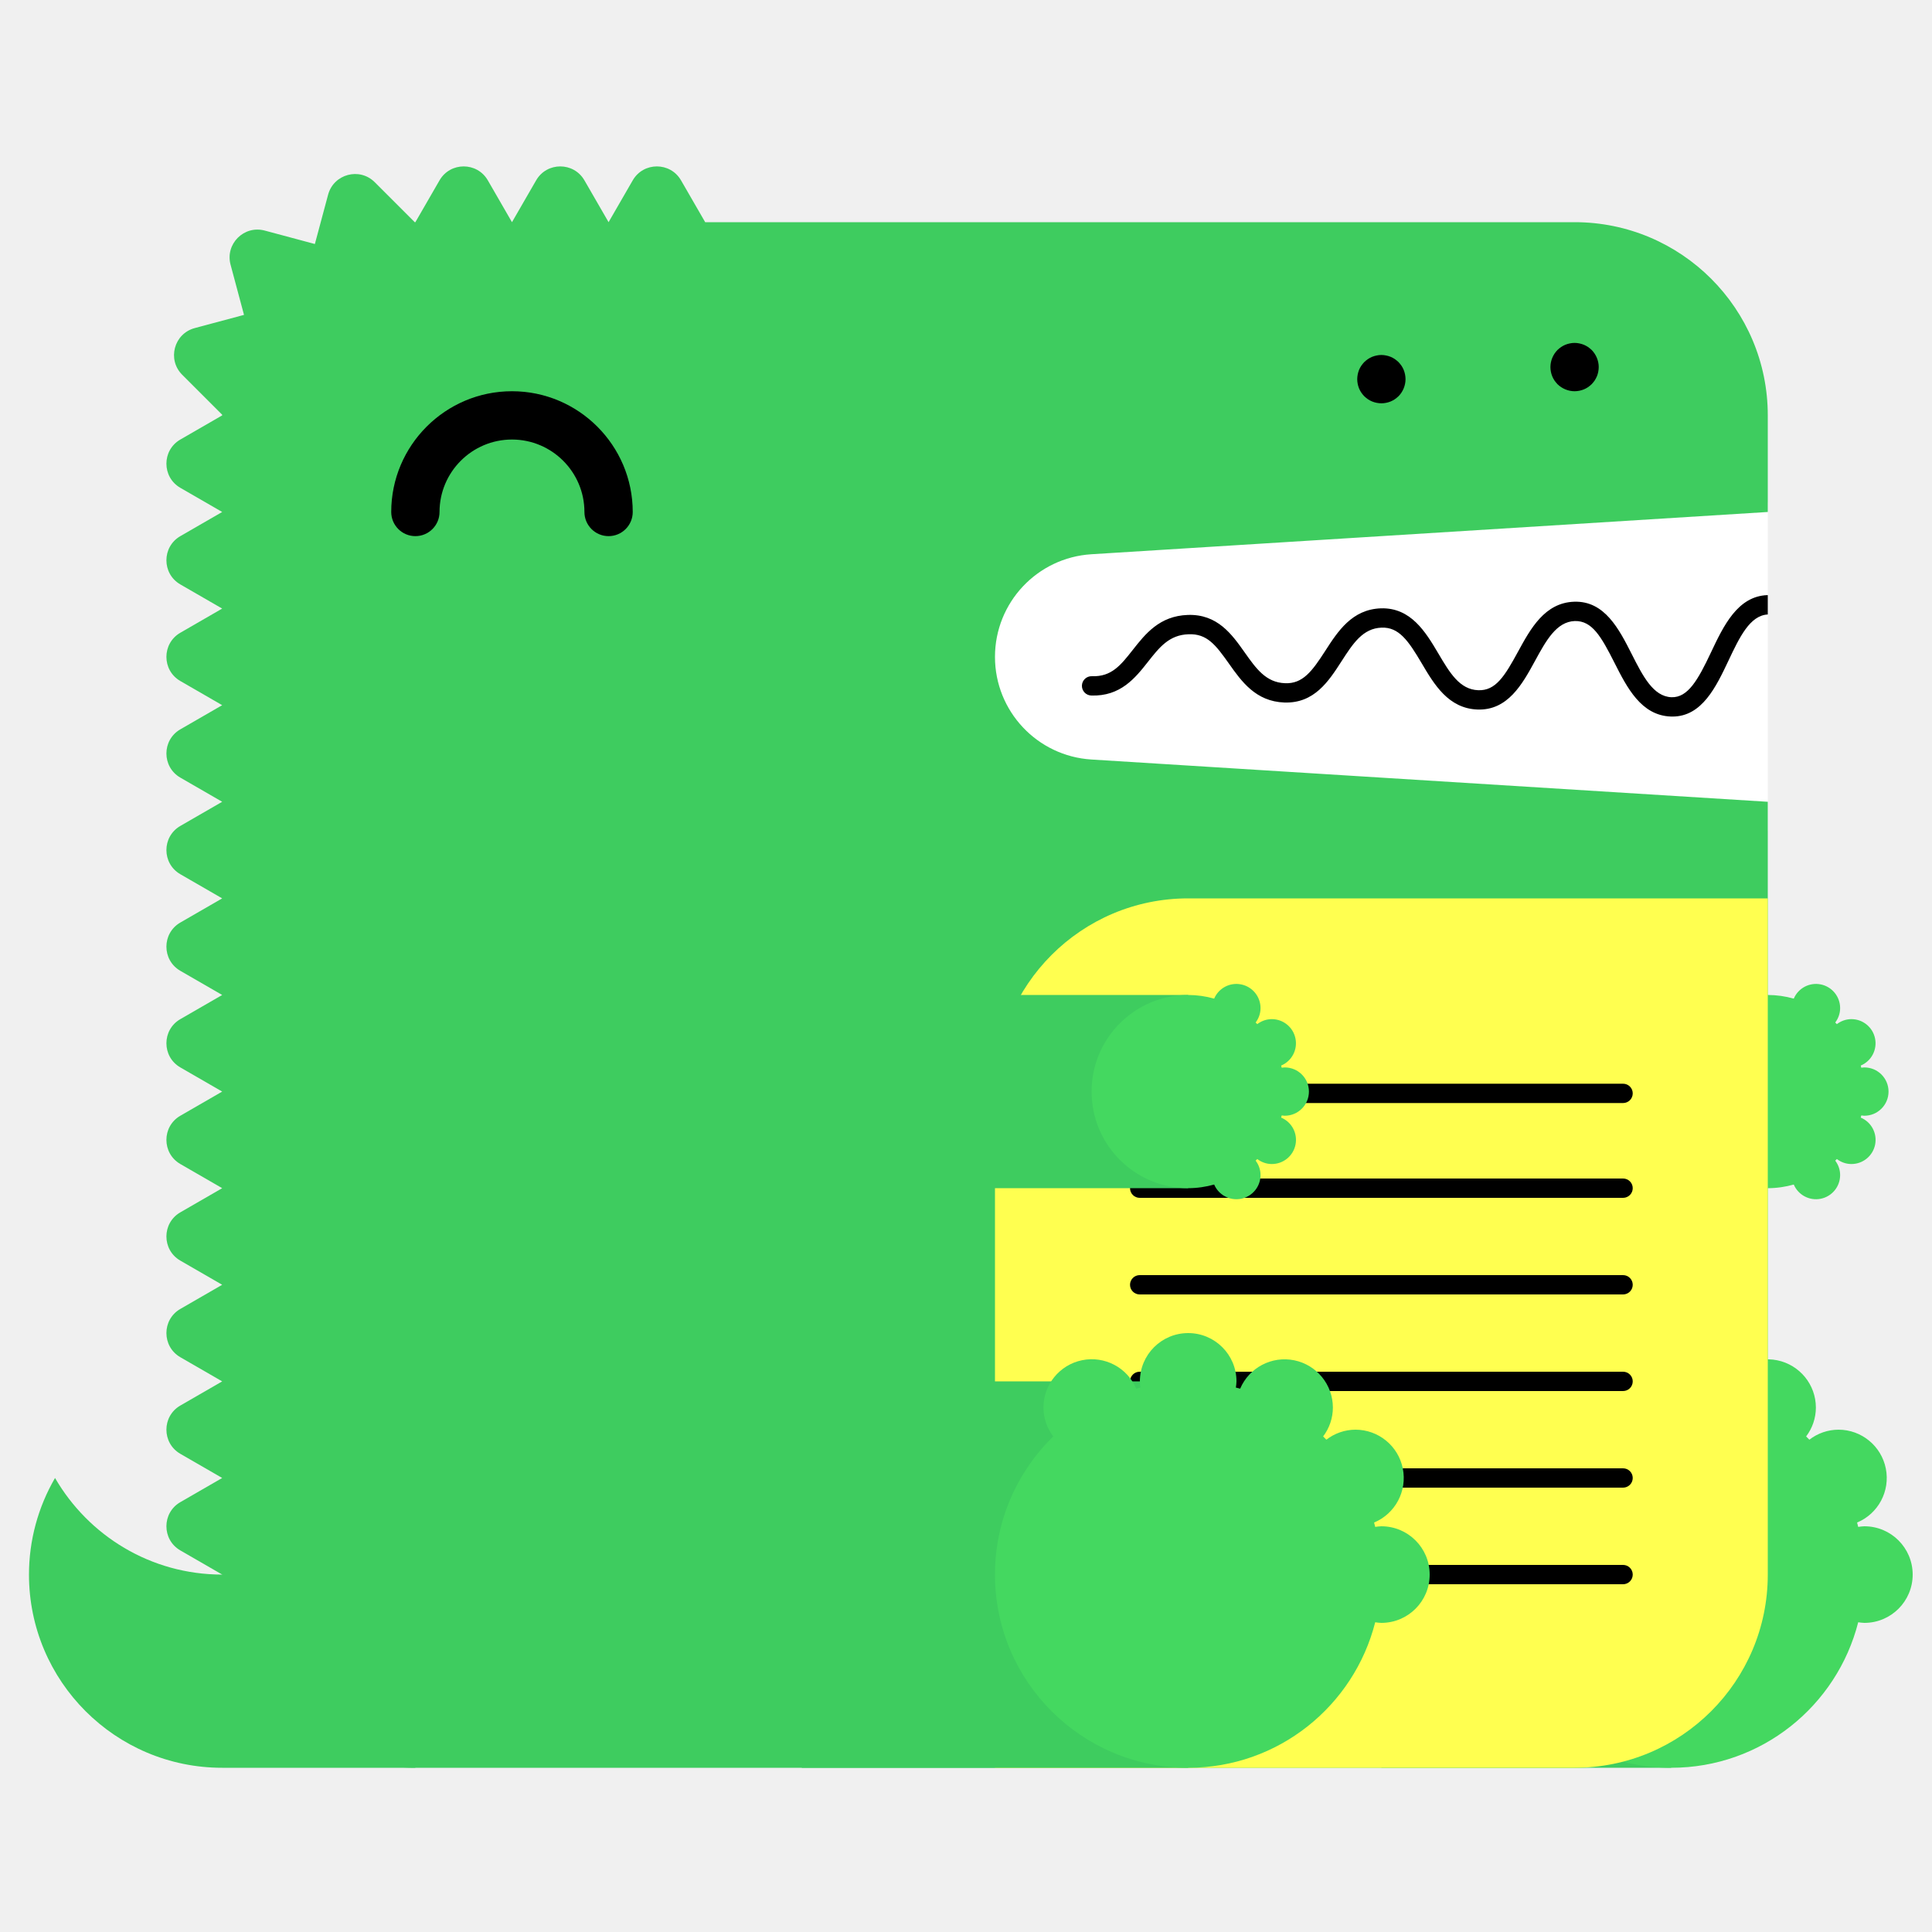
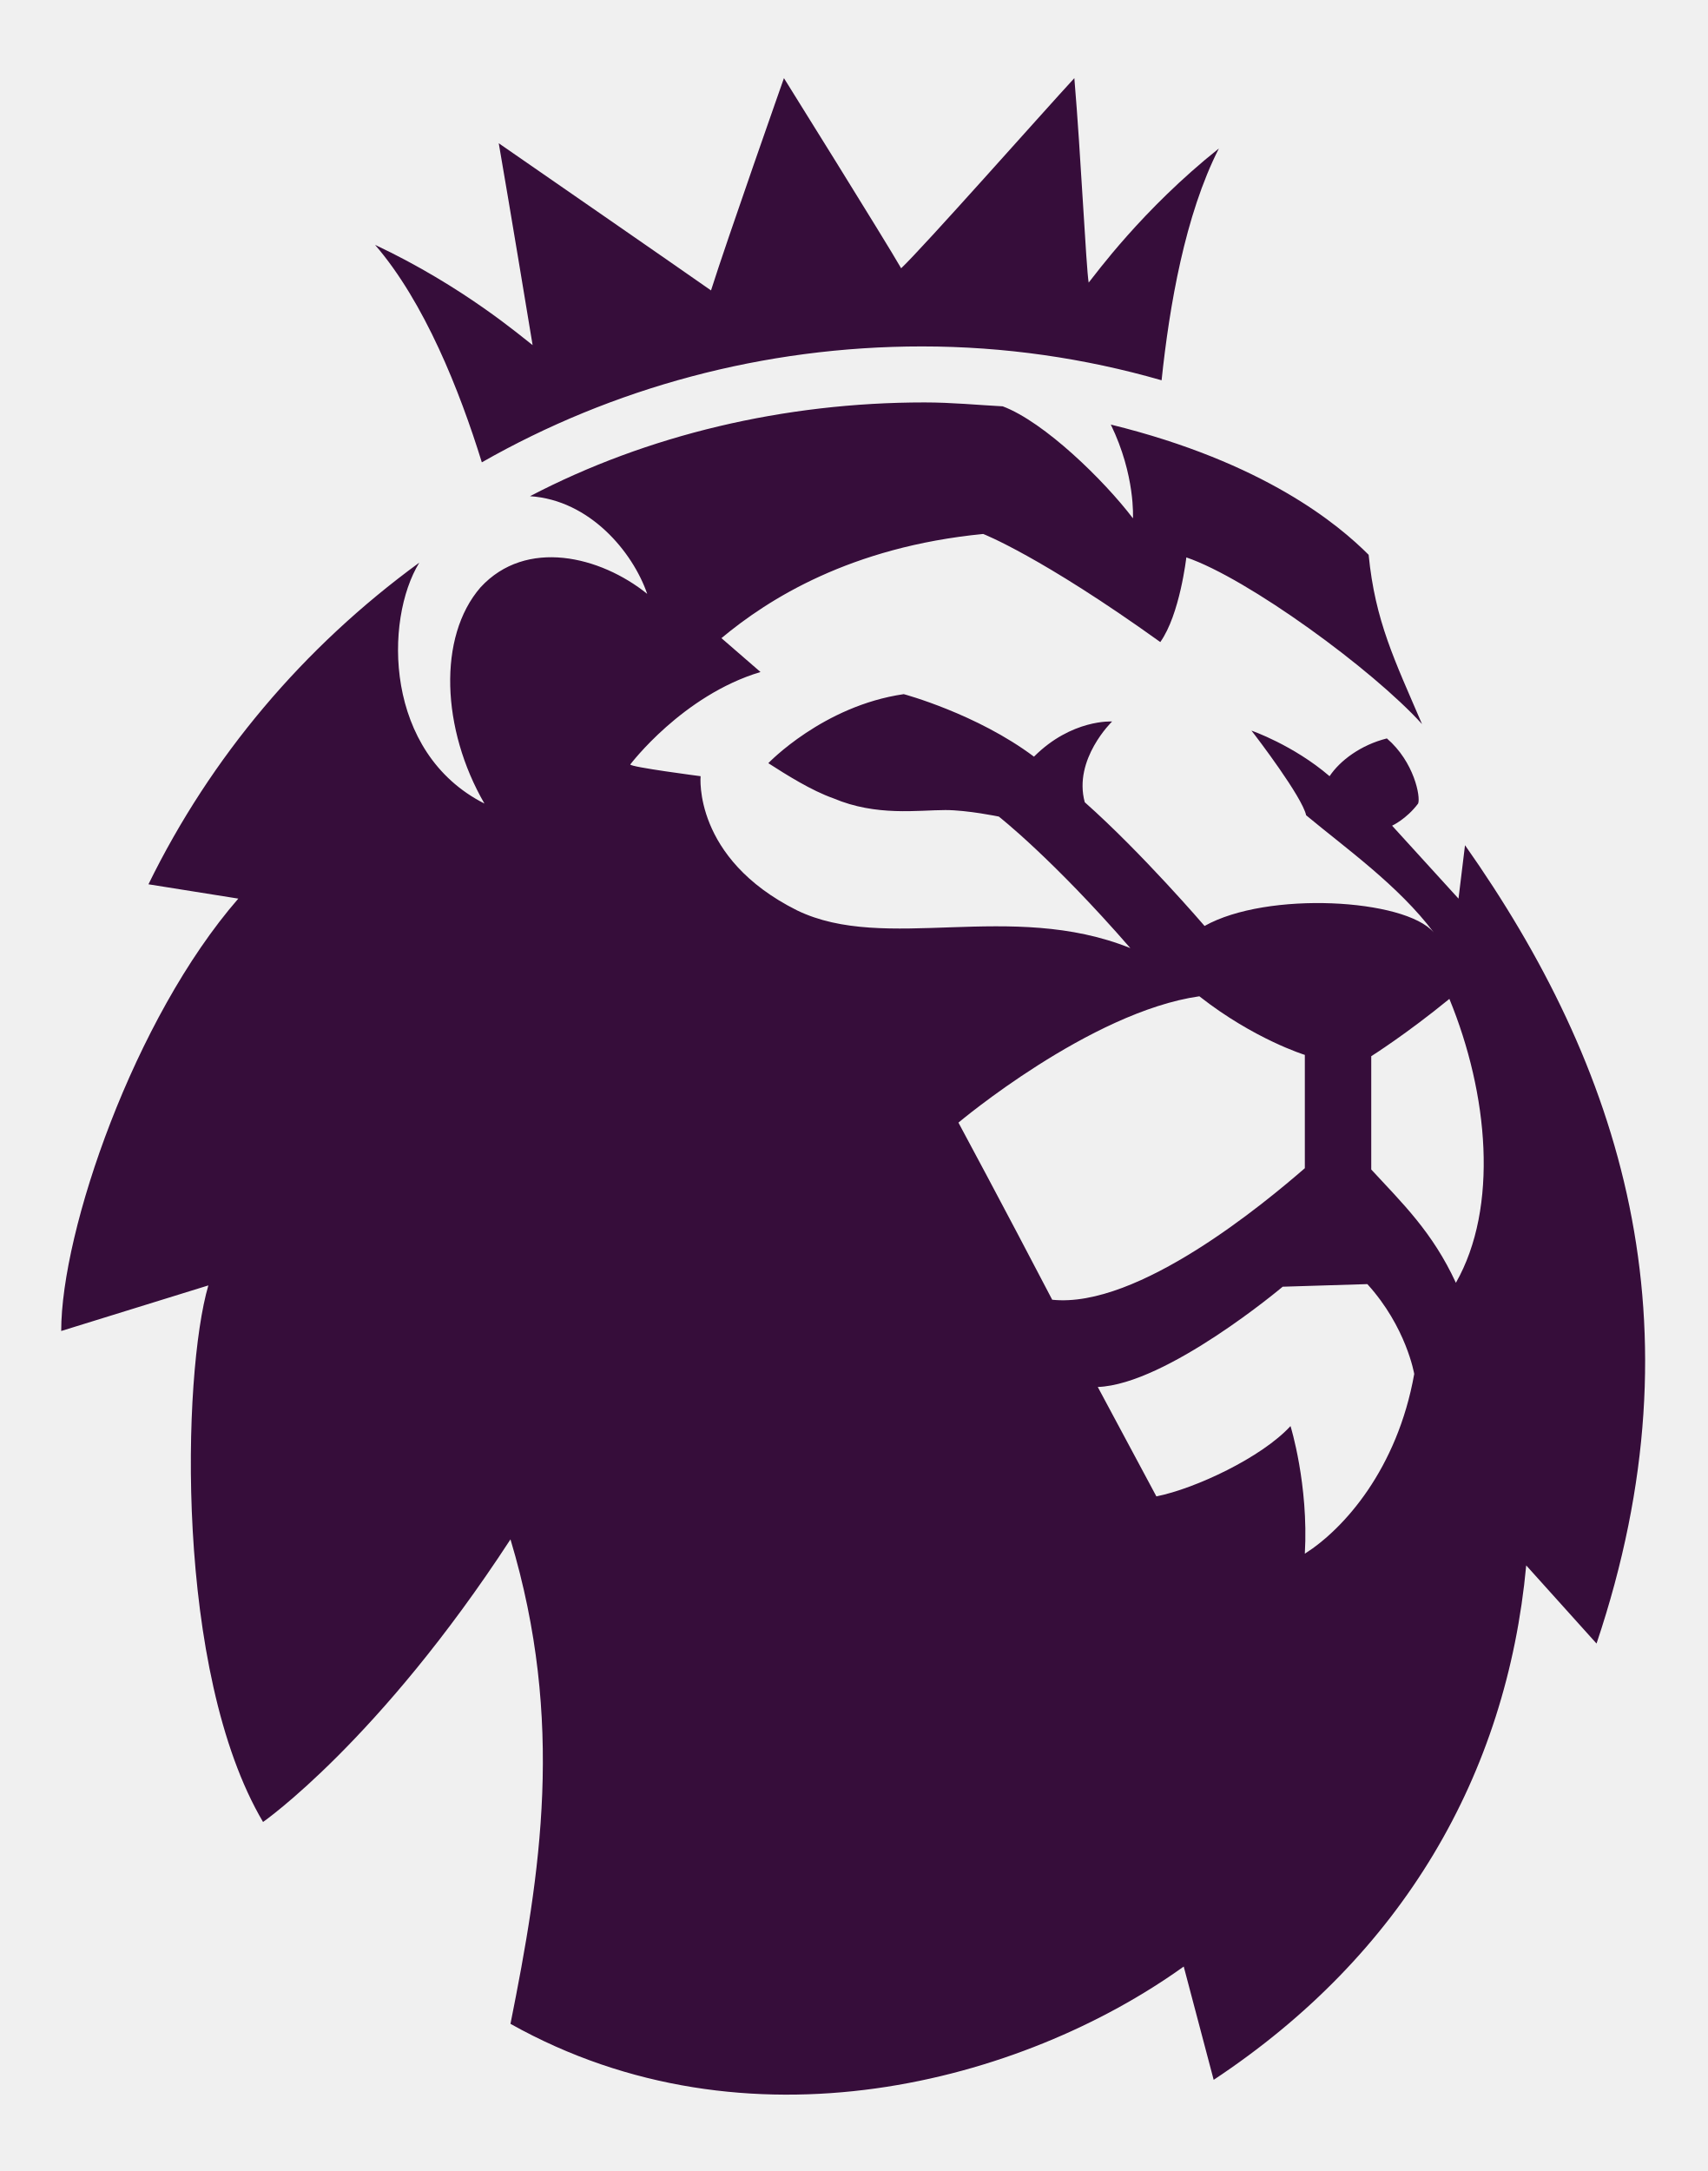
- <svg xmlns="http://www.w3.org/2000/svg" width="200" height="200" viewBox="0 0 200 200">
-   <g fill="none" fill-rule="evenodd">
-     <path fill="#FFF" d="M99 52h84v34H99z" />
-     <path d="M23 163c-7.398 0-13.843-4.027-17.303-10A19.886 19.886 0 0 0 3 163c0 11.046 8.954 20 20 20h20v-20H23z" fill="#3ECC5F" />
-     <path d="M112.98 57.376L183 53V43c0-11.046-8.954-20-20-20H73l-2.5-4.33c-1.112-1.925-3.889-1.925-5 0L63 23l-2.5-4.33c-1.111-1.925-3.889-1.925-5 0L53 23l-2.5-4.33c-1.111-1.925-3.889-1.925-5 0L43 23c-.022 0-.042.003-.065.003l-4.142-4.141c-1.57-1.571-4.252-.853-4.828 1.294l-1.369 5.104-5.192-1.392c-2.148-.575-4.111 1.389-3.535 3.536l1.39 5.193-5.102 1.367c-2.148.576-2.867 3.259-1.296 4.83l4.142 4.142c0 .021-.003.042-.003.064l-4.33 2.5c-1.925 1.111-1.925 3.889 0 5L23 53l-4.33 2.5c-1.925 1.111-1.925 3.889 0 5L23 63l-4.33 2.5c-1.925 1.111-1.925 3.889 0 5L23 73l-4.33 2.5c-1.925 1.111-1.925 3.889 0 5L23 83l-4.33 2.5c-1.925 1.111-1.925 3.889 0 5L23 93l-4.33 2.5c-1.925 1.111-1.925 3.889 0 5L23 103l-4.33 2.5c-1.925 1.111-1.925 3.889 0 5L23 113l-4.33 2.5c-1.925 1.111-1.925 3.889 0 5L23 123l-4.33 2.5c-1.925 1.111-1.925 3.889 0 5L23 133l-4.33 2.5c-1.925 1.111-1.925 3.889 0 5L23 143l-4.33 2.5c-1.925 1.111-1.925 3.889 0 5L23 153l-4.33 2.5c-1.925 1.111-1.925 3.889 0 5L23 163c0 11.046 8.954 20 20 20h120c11.046 0 20-8.954 20-20V83l-70.02-4.376A10.645 10.645 0 0 1 103 68c0-5.621 4.37-10.273 9.98-10.624" fill="#3ECC5F" />
-     <path fill="#3ECC5F" d="M143 183h30v-40h-30z" />
-     <path d="M193 158c-.219 0-.428.037-.639.064-.038-.15-.074-.301-.116-.451A5 5 0 0 0 190.32 148a4.96 4.96 0 0 0-3.016 1.036 26.531 26.531 0 0 0-.335-.336 4.955 4.955 0 0 0 1.011-2.987 5 5 0 0 0-9.599-1.959c-.148-.042-.297-.077-.445-.115.027-.211.064-.42.064-.639a5 5 0 0 0-5-5 5 5 0 0 0-5 5c0 .219.037.428.064.639-.148.038-.297.073-.445.115a4.998 4.998 0 0 0-9.599 1.959c0 1.125.384 2.151 1.011 2.987-3.717 3.632-6.031 8.693-6.031 14.3 0 11.046 8.954 20 20 20 9.339 0 17.16-6.41 19.361-15.064.211.027.42.064.639.064a5 5 0 0 0 5-5 5 5 0 0 0-5-5" fill="#44D860" />
-     <path fill="#3ECC5F" d="M153 123h30v-20h-30z" />
-     <path d="M193 115.5a2.5 2.5 0 1 0 0-5c-.109 0-.214.019-.319.032-.02-.075-.037-.15-.058-.225a2.501 2.501 0 0 0-.963-4.807c-.569 0-1.088.197-1.508.518a6.653 6.653 0 0 0-.168-.168c.314-.417.506-.931.506-1.494a2.5 2.5 0 0 0-4.8-.979A9.987 9.987 0 0 0 183 103c-5.522 0-10 4.478-10 10s4.478 10 10 10c.934 0 1.833-.138 2.69-.377a2.5 2.5 0 0 0 4.8-.979c0-.563-.192-1.077-.506-1.494.057-.055.113-.111.168-.168.42.321.939.518 1.508.518a2.5 2.5 0 0 0 .963-4.807c.021-.074.038-.15.058-.225.105.013.21.032.319.032" fill="#44D860" />
-     <path d="M63 55.5a2.5 2.5 0 0 1-2.5-2.5c0-4.136-3.364-7.5-7.5-7.5s-7.5 3.364-7.5 7.5a2.5 2.5 0 1 1-5 0c0-6.893 5.607-12.5 12.5-12.5S65.5 46.107 65.5 53a2.5 2.5 0 0 1-2.5 2.5" fill="#000" />
-     <path d="M103 183h60c11.046 0 20-8.954 20-20V93h-60c-11.046 0-20 8.954-20 20v70z" fill="#FFFF50" />
-     <path d="M168.02 124h-50.04a1 1 0 1 1 0-2h50.04a1 1 0 1 1 0 2m0 20h-50.04a1 1 0 1 1 0-2h50.04a1 1 0 1 1 0 2m0 20h-50.04a1 1 0 1 1 0-2h50.04a1 1 0 1 1 0 2m0-49.814h-50.04a1 1 0 1 1 0-2h50.04a1 1 0 1 1 0 2m0 19.814h-50.04a1 1 0 1 1 0-2h50.04a1 1 0 1 1 0 2m0 20h-50.04a1 1 0 1 1 0-2h50.04a1 1 0 1 1 0 2M183 61.611c-.012 0-.022-.006-.034-.005-3.09.105-4.552 3.196-5.842 5.923-1.346 2.85-2.387 4.703-4.093 4.647-1.889-.068-2.969-2.202-4.113-4.46-1.314-2.594-2.814-5.536-5.963-5.426-3.046.104-4.513 2.794-5.807 5.167-1.377 2.528-2.314 4.065-4.121 3.994-1.927-.07-2.951-1.805-4.136-3.813-1.321-2.236-2.848-4.75-5.936-4.664-2.994.103-4.465 2.385-5.763 4.4-1.373 2.13-2.335 3.428-4.165 3.351-1.973-.07-2.992-1.51-4.171-3.177-1.324-1.873-2.816-3.993-5.895-3.89-2.928.1-4.399 1.97-5.696 3.618-1.232 1.564-2.194 2.802-4.229 2.724a1 1 0 0 0-.072 2c3.017.101 4.545-1.8 5.872-3.487 1.177-1.496 2.193-2.787 4.193-2.855 1.926-.082 2.829 1.115 4.195 3.045 1.297 1.834 2.769 3.914 5.731 4.021 3.103.104 4.596-2.215 5.918-4.267 1.182-1.834 2.202-3.417 4.15-3.484 1.793-.067 2.769 1.35 4.145 3.681 1.297 2.197 2.766 4.686 5.787 4.796 3.125.108 4.634-2.62 5.949-5.035 1.139-2.088 2.214-4.06 4.119-4.126 1.793-.042 2.728 1.595 4.111 4.33 1.292 2.553 2.757 5.445 5.825 5.556l.169.003c3.064 0 4.518-3.075 5.805-5.794 1.139-2.41 2.217-4.68 4.067-4.773v-2z" fill="#000" />
-     <path fill="#3ECC5F" d="M83 183h40v-40H83z" />
-     <path d="M143 158c-.219 0-.428.037-.639.064-.038-.15-.074-.301-.116-.451A5 5 0 0 0 140.32 148a4.96 4.96 0 0 0-3.016 1.036 26.531 26.531 0 0 0-.335-.336 4.955 4.955 0 0 0 1.011-2.987 5 5 0 0 0-9.599-1.959c-.148-.042-.297-.077-.445-.115.027-.211.064-.42.064-.639a5 5 0 0 0-5-5 5 5 0 0 0-5 5c0 .219.037.428.064.639-.148.038-.297.073-.445.115a4.998 4.998 0 0 0-9.599 1.959c0 1.125.384 2.151 1.011 2.987-3.717 3.632-6.031 8.693-6.031 14.3 0 11.046 8.954 20 20 20 9.339 0 17.16-6.41 19.361-15.064.211.027.42.064.639.064a5 5 0 0 0 5-5 5 5 0 0 0-5-5" fill="#44D860" />
-     <path fill="#3ECC5F" d="M83 123h40v-20H83z" />
-     <path d="M133 115.5a2.5 2.5 0 1 0 0-5c-.109 0-.214.019-.319.032-.02-.075-.037-.15-.058-.225a2.501 2.501 0 0 0-.963-4.807c-.569 0-1.088.197-1.508.518a6.653 6.653 0 0 0-.168-.168c.314-.417.506-.931.506-1.494a2.5 2.5 0 0 0-4.8-.979A9.987 9.987 0 0 0 123 103c-5.522 0-10 4.478-10 10s4.478 10 10 10c.934 0 1.833-.138 2.69-.377a2.5 2.5 0 0 0 4.8-.979c0-.563-.192-1.077-.506-1.494.057-.055.113-.111.168-.168.42.321.939.518 1.508.518a2.5 2.5 0 0 0 .963-4.807c.021-.074.038-.15.058-.225.105.013.21.032.319.032" fill="#44D860" />
-     <path d="M143 41.75c-.16 0-.33-.02-.49-.05a2.52 2.52 0 0 1-.47-.14c-.15-.06-.29-.14-.431-.23-.13-.09-.259-.2-.38-.31-.109-.12-.219-.24-.309-.38s-.17-.28-.231-.43a2.619 2.619 0 0 1-.189-.96c0-.16.02-.33.05-.49.03-.16.08-.31.139-.47.061-.15.141-.29.231-.43.09-.13.2-.26.309-.38.121-.11.25-.22.38-.31.141-.09.281-.17.431-.23.149-.06.31-.11.47-.14.32-.07.65-.07.98 0 .159.03.32.08.47.14.149.06.29.14.43.23.13.09.259.2.38.31.11.12.22.25.31.38.09.14.17.28.23.43.06.16.11.31.14.47.029.16.05.33.05.49 0 .66-.271 1.31-.73 1.77-.121.11-.25.22-.38.31-.14.09-.281.17-.43.23a2.565 2.565 0 0 1-.96.19m20-1.25c-.66 0-1.3-.27-1.771-.73a3.802 3.802 0 0 1-.309-.38c-.09-.14-.17-.28-.231-.43a2.619 2.619 0 0 1-.189-.96c0-.66.27-1.3.729-1.77.121-.11.25-.22.38-.31.141-.09.281-.17.431-.23.149-.06.31-.11.47-.14.32-.07.66-.07.98 0 .159.03.32.08.47.14.149.06.29.14.43.23.13.09.259.2.38.31.459.47.73 1.11.73 1.77 0 .16-.021.33-.05.49-.03.16-.08.32-.14.47-.07.15-.14.29-.23.43-.09.13-.2.26-.31.38-.121.11-.25.22-.38.31-.14.09-.281.17-.43.23a2.565 2.565 0 0 1-.96.19" fill="#000" />
-   </g>
+ <svg xmlns="http://www.w3.org/2000/svg" class="logo" style="enable-background:new 0 0 131.1 166.7" version="1.1" viewBox="0 0 131.1 166.7" x="0px" xml:space="preserve" y="0px">
+   <style>.st0{fill:#360d3a}</style>
+   <path class="st0" d="M28.8,18.8c6.8,3.2,11.3,7.1,12.1,7.7c-0.3-1.8-1.7-10.3-2.6-15.5c3.9,2.7,13.3,9.2,16.3,11.3                 C55.8,18.5,60.2,6,60.2,6s7.8,12.5,9,14.6C70.9,19,80.1,8.6,82.5,6c0.5,5.9,0.9,14.5,1.1,15.7c0.5-0.6,4.1-5.6,10-10.3                 c-2.6,5.1-3.8,12.1-4.4,17.8c-5.9-1.7-12.1-2.6-18.4-2.6c-12.2,0-23.8,3.2-33.8,8.9C35.3,30,32.6,23.2,28.8,18.8z M122.6,126.2                 l-5.4-6c-1.5,16.1-9.5,29.9-24,39.5l-2.3-8.7c-12.4,8.9-33.5,14.6-51.7,4.4c2.3-11.5,4.2-23.2,0-37.2c-10.1,15.5-19,21.7-19,21.7                 c-6.8-11.5-6.2-34.4-4.2-41.2l-11.3,3.5c0-7.7,5.6-24,13.6-33.2l-6.9-1.1c4.8-9.8,11.9-18.2,20.8-24.7c-2.7,4.4-2.7,14.6,5,18.5                 c-3.3-5.7-3.6-12.8-0.3-16.6c3.5-3.8,9.2-2.4,12.8,0.5c-1.1-3.2-4.4-7.2-9-7.5c9-4.7,19.5-7.2,30.3-7.2c2.1,0,4.1,0.2,6,0.3                 c3.2,1.2,7.8,5.7,10,8.6c0,0,0.2-3.3-1.7-7.2c11.8,2.9,17.5,7.7,19.8,10c0.5,5.1,2,8.1,4.1,13c-3.8-4.2-13.4-11.2-18.1-12.8                 c0,0-0.5,4.4-2,6.5c-9.2-6.6-13.6-8.3-13.6-8.3C65.3,42,59,46,55.4,49l3,2.6c-6,1.8-10,7.1-10,7.1c0,0.2,5.4,0.9,5.4,0.9                 s-0.6,6.3,7.4,10.3c6.8,3.3,16.4-0.8,25.6,2.9c-6-6.9-10.1-10.1-10.1-10.1s-2.4-0.5-4.1-0.5c-2.1,0-5.3,0.5-8.6-0.9                 c-1.7-0.6-3.6-1.8-5-2.7c0,0,4.2-4.4,10.4-5.3c0,0,5.6,1.5,10,4.8c2.9-2.9,6-2.7,6-2.7s-3,2.9-2.1,6.2c4.4,3.9,9.2,9.5,9.2,9.5                 c4.8-2.7,15.4-2.1,17.6,0.5c-2.7-3.6-6.8-6.5-9.8-9c-0.3-1.4-3.8-6-4.2-6.5c0,0,3.2,1.1,6,3.5c0.8-1.2,2.4-2.4,4.4-2.9                 c2.1,1.8,2.6,4.5,2.4,5c-0.9,1.2-2,1.7-2,1.7l5.1,5.6l0.5-4.1C124.4,81.8,130.9,101.5,122.6,126.2z M100.2,89.7v-8.7                 c0,0-3.9-1.2-8.1-4.5c-8.4,1.2-18.5,9.7-18.5,9.7s3.5,6.5,7.2,13.6C87.4,100.5,97.2,92.3,100.2,89.7z M108.6,105.5                 c0,0-0.6-3.6-3.6-6.9l-6.5,0.2c0,0-8.9,7.5-14.2,7.7c0,0,3,5.6,4.5,8.4c3-0.6,8.1-3,10.3-5.4c0,0,1.4,4.5,1.1,9.8                 C103.2,117.4,107.3,112.8,108.6,105.5z M111.3,76.7c-3.3,2.7-6,4.4-6,4.4v8.7c2.4,2.6,4.7,4.8,6.5,8.7                 C115.1,92.7,114.3,84,111.3,76.7z" />
</svg>
